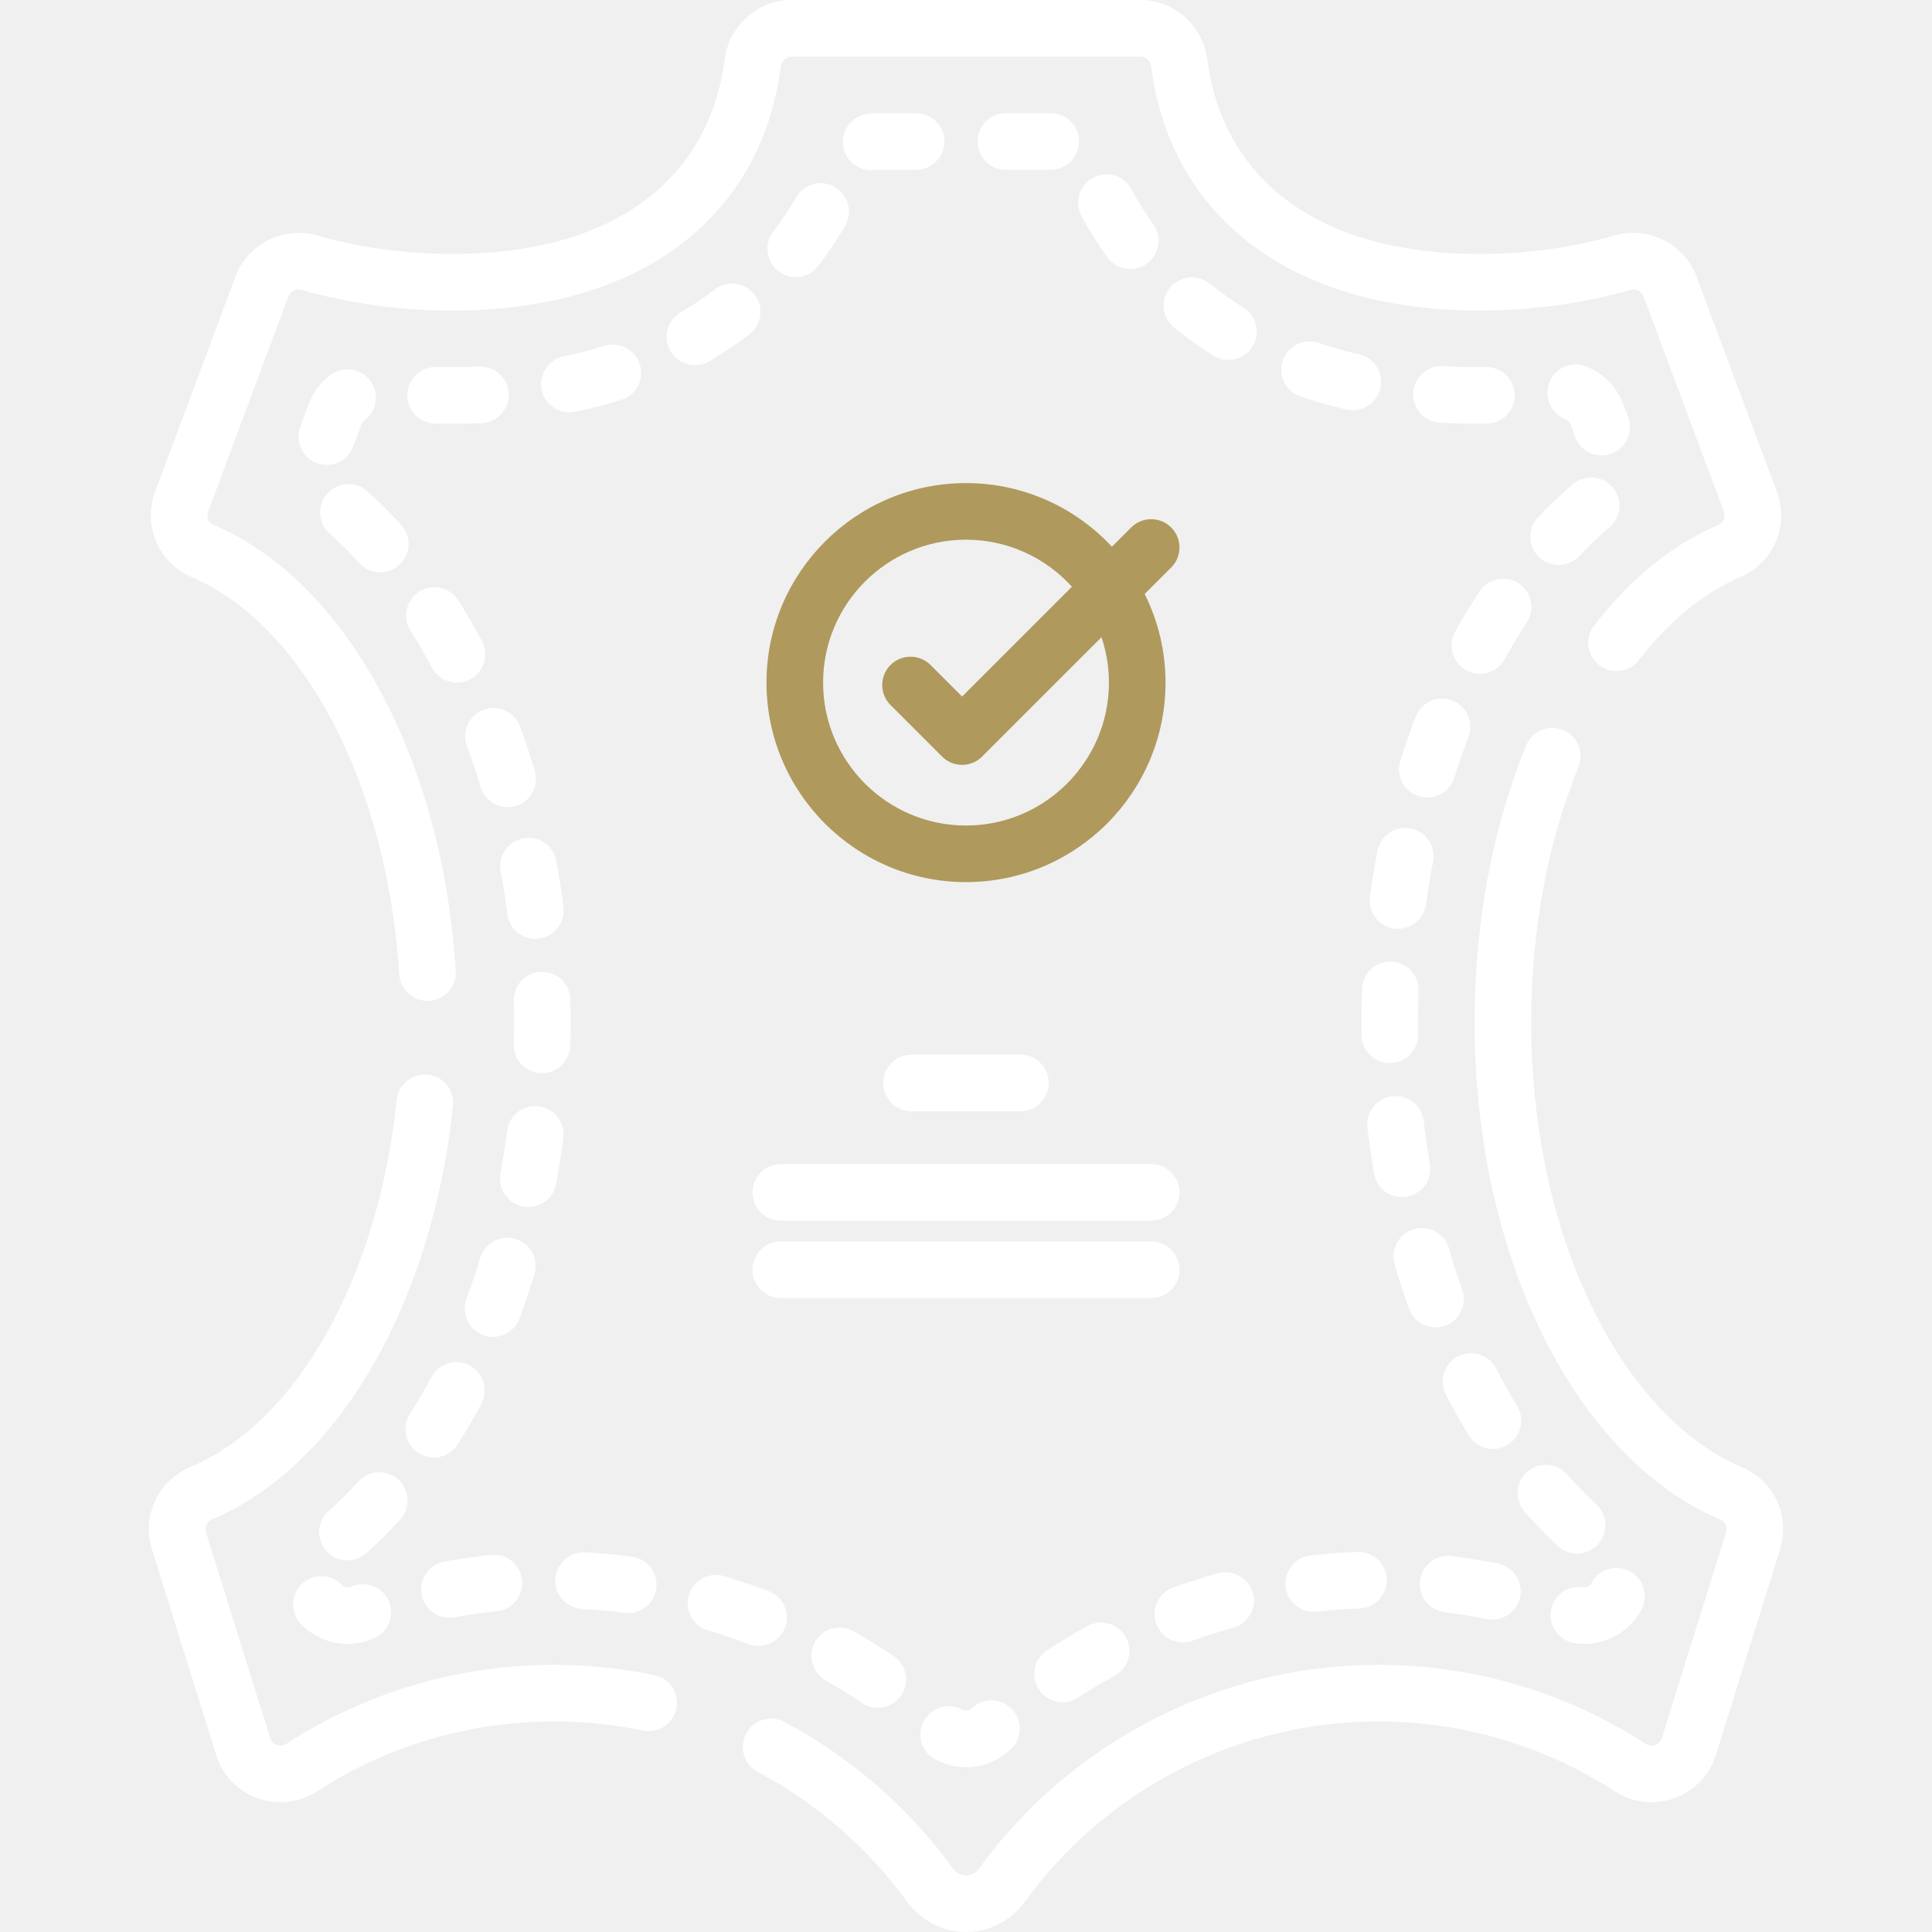
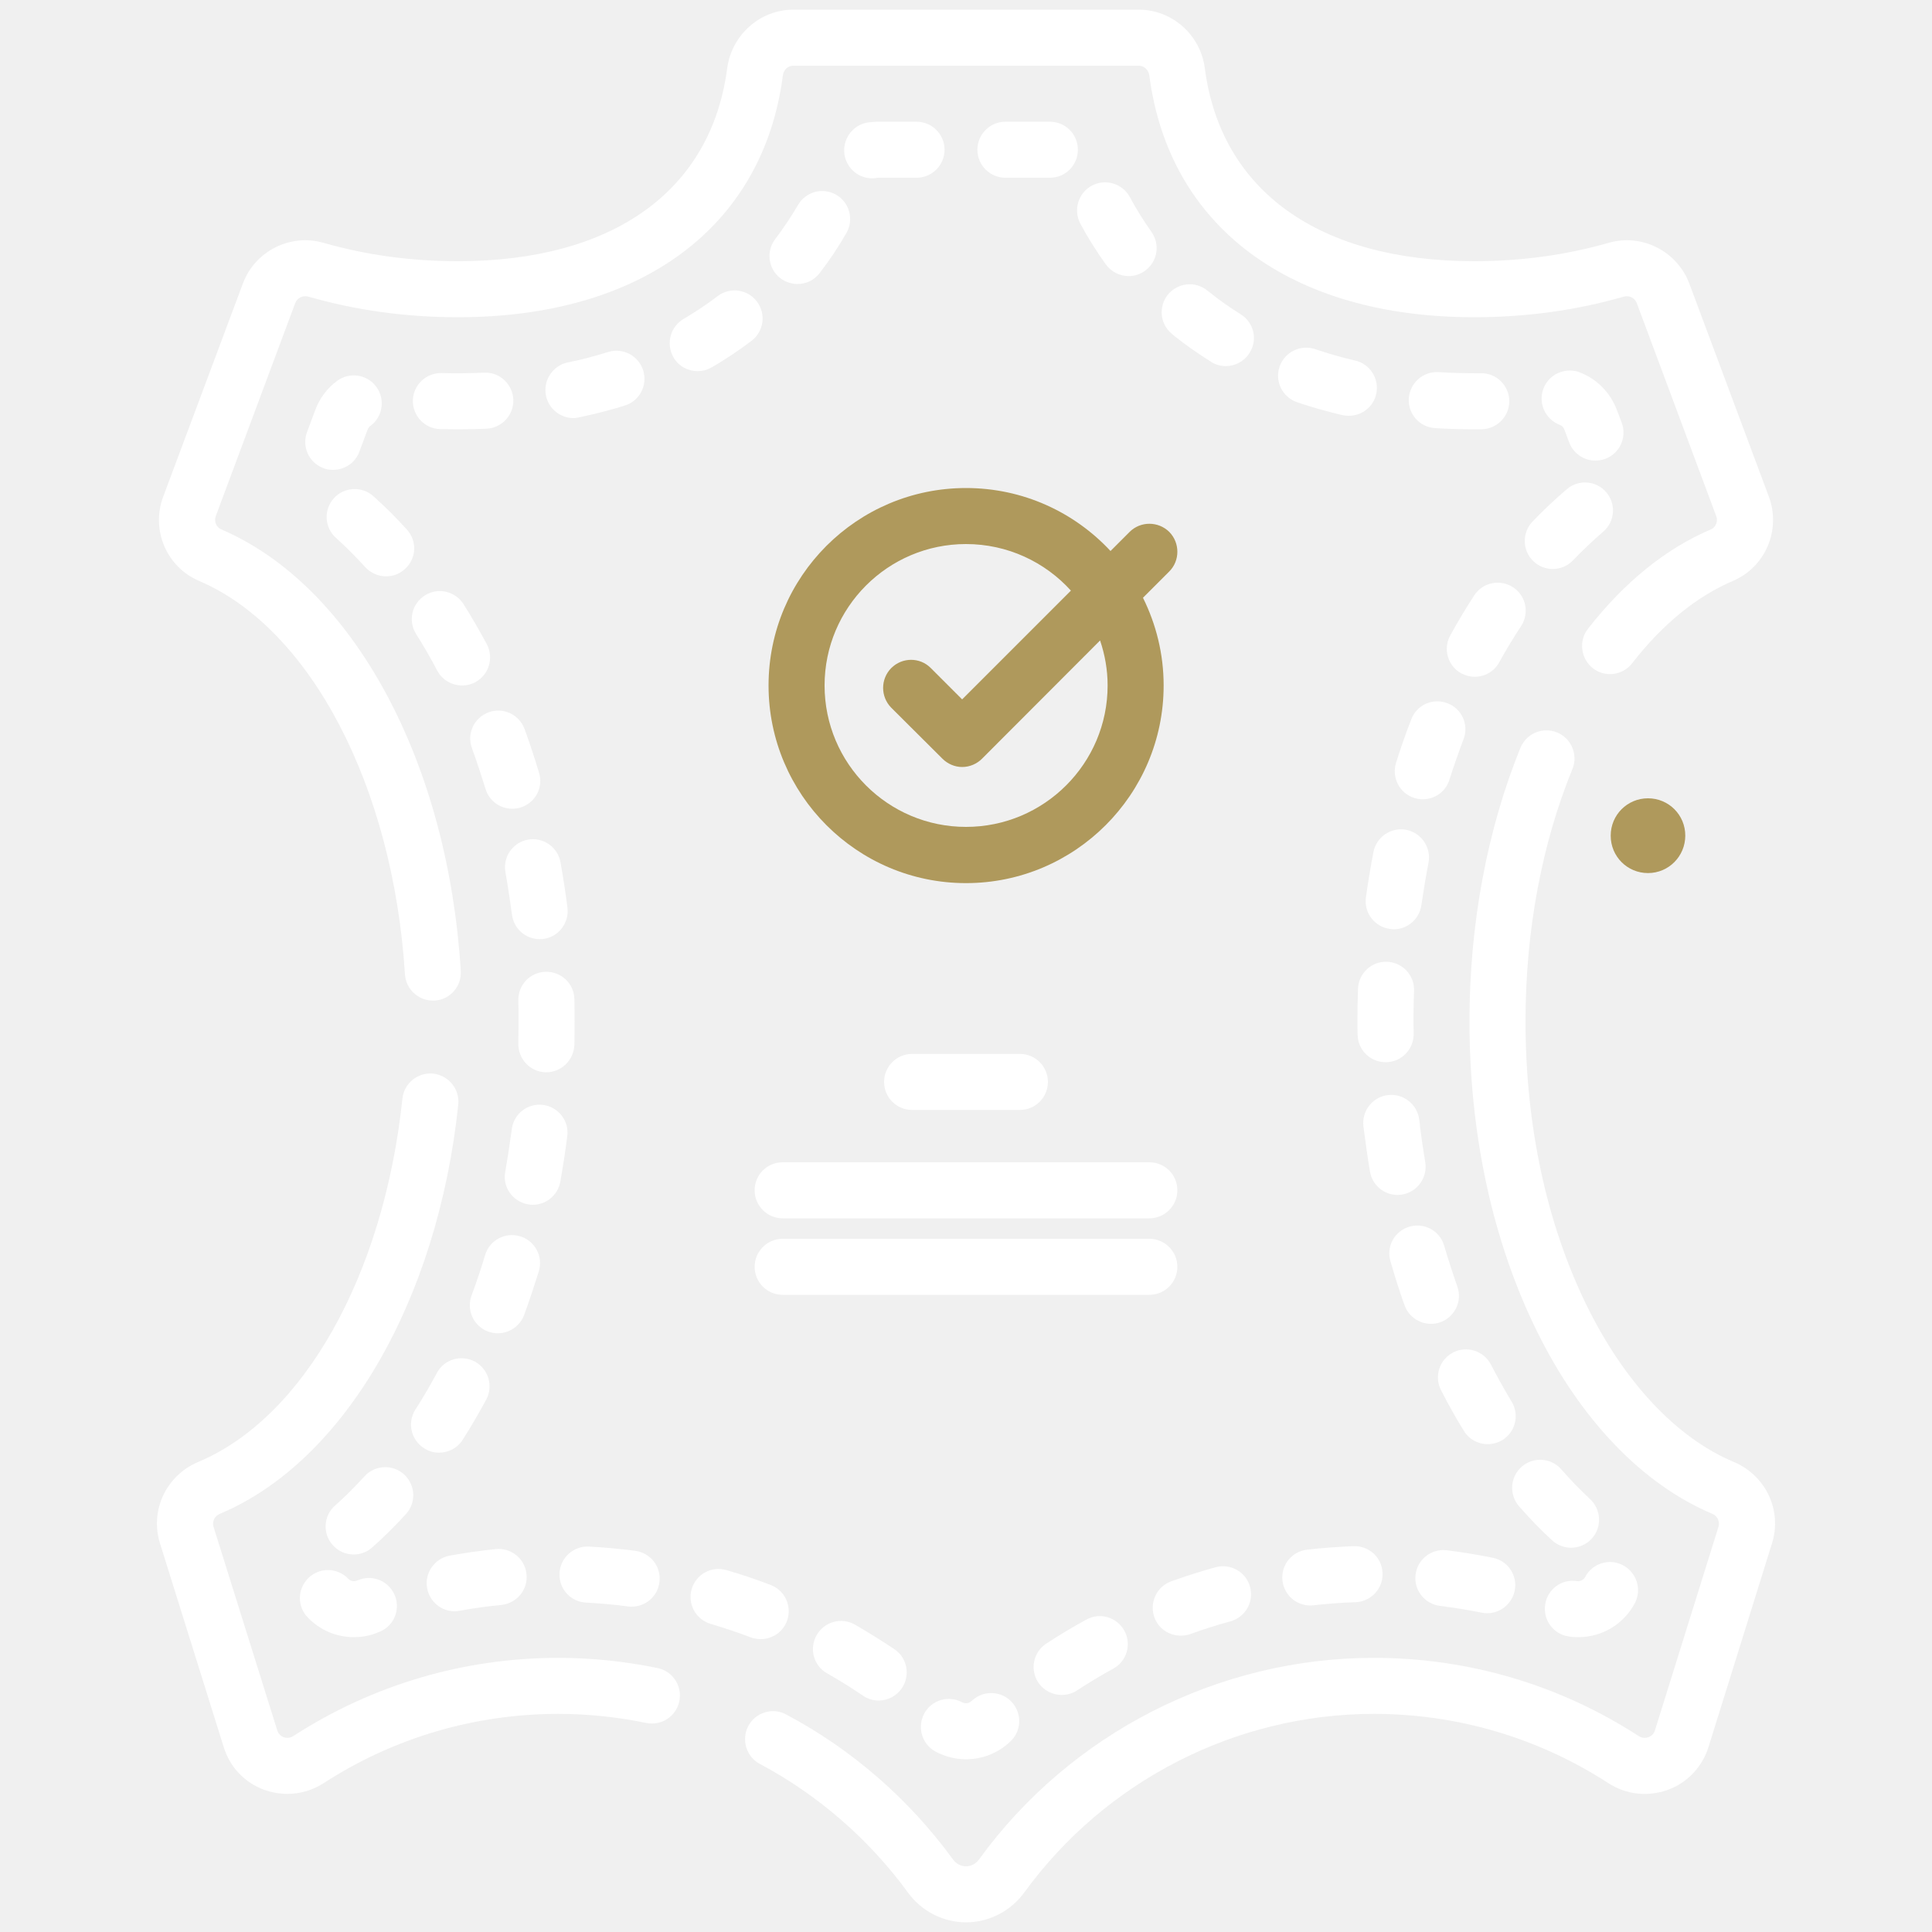
- <svg xmlns="http://www.w3.org/2000/svg" width="100" height="100" viewBox="0 0 100 100" fill="none">
-   <path d="M81.281 21.947L81.533 22.622C81.753 23.21 82.311 23.574 82.905 23.574C83.075 23.574 83.249 23.544 83.417 23.481C84.175 23.198 84.56 22.354 84.277 21.596L84.025 20.923C83.688 20.018 82.978 19.303 82.078 18.961C81.322 18.673 80.476 19.053 80.188 19.809C79.9 20.565 80.28 21.412 81.036 21.699C81.149 21.742 81.237 21.832 81.281 21.947Z" fill="white" />
-   <path d="M80.674 29.242C81.061 29.242 81.448 29.09 81.736 28.787C82.242 28.254 82.771 27.752 83.309 27.292C83.925 26.767 83.998 25.842 83.472 25.227C82.947 24.612 82.023 24.539 81.407 25.064C80.792 25.589 80.189 26.162 79.613 26.768C79.055 27.354 79.079 28.281 79.665 28.839C79.948 29.108 80.311 29.242 80.674 29.242Z" fill="white" />
-   <path d="M56.288 84.166C55.578 84.555 54.875 84.975 54.198 85.417C53.52 85.859 53.329 86.766 53.77 87.444C54.051 87.874 54.52 88.109 54.999 88.109C55.273 88.109 55.551 88.032 55.797 87.871C56.412 87.471 57.05 87.089 57.694 86.737C58.404 86.349 58.665 85.459 58.277 84.749C57.888 84.039 56.998 83.778 56.288 84.166Z" fill="white" />
-   <path d="M77.441 70.837C77.071 70.118 76.188 69.834 75.469 70.203C74.749 70.573 74.465 71.456 74.835 72.175C75.209 72.904 75.609 73.618 76.024 74.297C76.3 74.749 76.782 74.998 77.275 74.998C77.536 74.998 77.8 74.928 78.038 74.782C78.728 74.361 78.945 73.459 78.523 72.769C78.146 72.151 77.782 71.501 77.441 70.837Z" fill="white" />
-   <path d="M44.187 84.432C43.484 84.031 42.589 84.277 42.189 84.98C41.789 85.683 42.034 86.577 42.737 86.978C43.375 87.341 44.006 87.733 44.614 88.144C44.866 88.315 45.151 88.396 45.433 88.396C45.903 88.396 46.365 88.17 46.648 87.752C47.101 87.082 46.926 86.171 46.255 85.718C45.586 85.264 44.889 84.832 44.187 84.432Z" fill="white" />
-   <path d="M54.387 5.859H52.063C51.254 5.859 50.598 6.515 50.598 7.324C50.598 8.133 51.254 8.789 52.063 8.789H54.387C55.196 8.789 55.852 8.133 55.852 7.324C55.852 6.515 55.196 5.859 54.387 5.859Z" fill="white" />
-   <path d="M50.338 88.38L50.285 88.429C50.183 88.52 50.074 88.539 50 88.539C49.93 88.539 49.861 88.522 49.8 88.489C49.089 88.103 48.2 88.368 47.815 89.079C47.429 89.791 47.694 90.68 48.405 91.065C48.893 91.329 49.444 91.469 50 91.469C50.831 91.469 51.63 91.161 52.25 90.601L52.293 90.563C52.895 90.023 52.947 89.097 52.407 88.495C51.867 87.892 50.941 87.841 50.338 88.38Z" fill="white" />
-   <path d="M45.091 8.813C45.169 8.813 45.247 8.807 45.326 8.794C45.347 8.791 45.368 8.789 45.39 8.789C45.39 8.789 45.39 8.789 45.39 8.789H47.416C48.225 8.789 48.88 8.133 48.88 7.324C48.88 6.515 48.225 5.859 47.416 5.859H45.392C45.214 5.854 45.036 5.873 44.86 5.902C44.062 6.03 43.518 6.782 43.647 7.581C43.763 8.301 44.385 8.813 45.091 8.813Z" fill="white" />
-   <path d="M57.316 13.318C57.602 13.714 58.05 13.925 58.503 13.925C58.801 13.925 59.102 13.834 59.361 13.646C60.016 13.172 60.163 12.256 59.689 11.601C59.276 11.03 58.896 10.424 58.561 9.799C58.178 9.086 57.29 8.818 56.578 9.201C55.865 9.584 55.597 10.472 55.98 11.184C56.376 11.924 56.826 12.642 57.316 13.318Z" fill="white" />
-   <path d="M43.208 9.678C42.507 9.274 41.611 9.515 41.207 10.216C40.854 10.829 40.457 11.423 40.026 11.983C39.532 12.623 39.651 13.543 40.292 14.037C40.558 14.242 40.873 14.342 41.185 14.342C41.624 14.342 42.058 14.146 42.346 13.771C42.857 13.108 43.328 12.404 43.746 11.678C44.15 10.977 43.909 10.081 43.208 9.678Z" fill="white" />
-   <path d="M74.526 21.875C75.192 21.914 75.88 21.934 76.572 21.934C76.698 21.934 76.824 21.933 76.95 21.932C77.759 21.924 78.408 21.261 78.4 20.453C78.392 19.643 77.73 18.987 76.92 19.003C76.17 19.01 75.419 18.993 74.699 18.95C73.888 18.903 73.198 19.519 73.15 20.326C73.103 21.134 73.719 21.827 74.526 21.875Z" fill="white" />
-   <path d="M71.301 44.04C71.15 44.815 71.018 45.612 70.907 46.409C70.796 47.21 71.356 47.95 72.157 48.061C72.225 48.071 72.293 48.075 72.36 48.075C73.08 48.075 73.707 47.545 73.809 46.812C73.913 46.066 74.036 45.321 74.177 44.597C74.331 43.803 73.811 43.034 73.017 42.88C72.222 42.726 71.454 43.246 71.301 44.04Z" fill="white" />
-   <path d="M74.777 83.45C75.506 83.539 76.24 83.657 76.958 83.802C77.056 83.821 77.153 83.831 77.249 83.831C77.932 83.831 78.543 83.35 78.683 82.655C78.843 81.862 78.329 81.089 77.536 80.93C76.744 80.77 75.934 80.64 75.13 80.542C74.326 80.446 73.597 81.016 73.5 81.82C73.402 82.623 73.974 83.353 74.777 83.45Z" fill="white" />
-   <path d="M82.375 81.936C82.294 82.088 82.118 82.18 81.951 82.153C81.151 82.026 80.402 82.573 80.276 83.373C80.15 84.172 80.696 84.922 81.495 85.047C81.665 85.074 81.838 85.088 82.01 85.088C83.25 85.088 84.381 84.406 84.963 83.309C85.342 82.594 85.07 81.708 84.356 81.329C83.641 80.949 82.754 81.221 82.375 81.936Z" fill="white" />
-   <path d="M81.116 76.312C80.583 75.704 79.657 75.644 79.049 76.177C78.441 76.711 78.38 77.636 78.914 78.245C79.463 78.87 80.041 79.467 80.63 80.018C80.913 80.282 81.272 80.412 81.63 80.412C82.022 80.412 82.412 80.256 82.701 79.947C83.253 79.356 83.221 78.429 82.63 77.877C82.111 77.392 81.602 76.865 81.116 76.312Z" fill="white" />
-   <path d="M73.436 41.212C73.583 41.258 73.731 41.28 73.877 41.28C74.499 41.28 75.077 40.881 75.274 40.256C75.499 39.541 75.748 38.832 76.011 38.148C76.301 37.393 75.925 36.545 75.17 36.255C74.415 35.964 73.567 36.34 73.277 37.095C72.992 37.835 72.724 38.602 72.48 39.374C72.236 40.145 72.665 40.968 73.436 41.212Z" fill="white" />
-   <path d="M72.923 67.73C73.136 68.331 73.701 68.705 74.303 68.705C74.466 68.705 74.631 68.678 74.793 68.621C75.556 68.35 75.954 67.513 75.684 66.75C75.438 66.058 75.208 65.342 75.001 64.622C74.777 63.844 73.965 63.396 73.188 63.62C72.411 63.844 71.962 64.656 72.186 65.433C72.41 66.21 72.658 66.982 72.923 67.73Z" fill="white" />
-   <path d="M72.809 61.942C73.607 61.807 74.143 61.05 74.008 60.252C73.884 59.524 73.777 58.775 73.69 58.029C73.597 57.225 72.87 56.65 72.066 56.743C71.262 56.837 70.686 57.564 70.78 58.367C70.873 59.165 70.987 59.964 71.12 60.744C71.241 61.458 71.861 61.963 72.562 61.963C72.643 61.963 72.726 61.957 72.809 61.942Z" fill="white" />
-   <path d="M70.345 18.341C69.627 18.175 68.923 17.976 68.252 17.748C67.486 17.489 66.654 17.899 66.394 18.665C66.134 19.431 66.544 20.263 67.311 20.523C68.075 20.782 68.874 21.008 69.687 21.195C69.797 21.221 69.908 21.233 70.017 21.233C70.684 21.233 71.287 20.775 71.443 20.097C71.625 19.309 71.133 18.522 70.345 18.341Z" fill="white" />
-   <path d="M72.011 49.775C71.198 49.742 70.524 50.379 70.495 51.187C70.475 51.752 70.465 52.324 70.466 52.887C70.466 53.12 70.467 53.352 70.471 53.583C70.482 54.385 71.136 55.027 71.935 55.027C71.942 55.027 71.949 55.027 71.956 55.027C72.765 55.015 73.411 54.35 73.4 53.541C73.397 53.324 73.395 53.106 73.395 52.887C73.395 52.357 73.404 51.82 73.423 51.291C73.452 50.482 72.82 49.803 72.011 49.775Z" fill="white" />
-   <path d="M67.996 83.429C68.051 83.429 68.106 83.426 68.162 83.419C68.891 83.337 69.632 83.283 70.365 83.258C71.173 83.23 71.807 82.553 71.779 81.744C71.751 80.936 71.078 80.303 70.265 80.33C69.457 80.358 68.638 80.417 67.834 80.508C67.03 80.599 66.452 81.324 66.542 82.128C66.627 82.876 67.26 83.429 67.996 83.429Z" fill="white" />
-   <path d="M77.881 34.118C78.241 33.466 78.625 32.829 79.022 32.225C79.467 31.55 79.28 30.641 78.604 30.197C77.928 29.752 77.02 29.939 76.575 30.615C76.136 31.281 75.713 31.983 75.316 32.701C74.925 33.409 75.182 34.3 75.89 34.691C76.115 34.816 76.358 34.874 76.597 34.874C77.113 34.874 77.614 34.601 77.881 34.118Z" fill="white" />
-   <path d="M26.915 37.603C26.635 36.844 25.792 36.455 25.033 36.736C24.274 37.016 23.886 37.858 24.166 38.617C24.42 39.306 24.658 40.019 24.874 40.736C25.065 41.37 25.647 41.779 26.276 41.779C26.416 41.779 26.558 41.759 26.699 41.717C27.474 41.483 27.913 40.666 27.68 39.892C27.447 39.118 27.189 38.348 26.915 37.603Z" fill="white" />
-   <path d="M27.097 43.39C26.301 43.534 25.772 44.296 25.916 45.092C26.048 45.822 26.163 46.569 26.257 47.312C26.351 48.052 26.981 48.593 27.708 48.593C27.77 48.593 27.832 48.589 27.894 48.581C28.697 48.48 29.265 47.747 29.164 46.944C29.063 46.15 28.94 45.352 28.799 44.571C28.655 43.774 27.891 43.246 27.097 43.39Z" fill="white" />
-   <path d="M32.16 20.695C32.932 20.453 33.362 19.631 33.12 18.859C32.878 18.087 32.056 17.657 31.284 17.9C30.609 18.111 29.899 18.295 29.175 18.446C28.383 18.611 27.875 19.387 28.041 20.179C28.185 20.87 28.794 21.346 29.473 21.346C29.572 21.346 29.673 21.335 29.774 21.314C30.59 21.144 31.394 20.935 32.16 20.695Z" fill="white" />
-   <path d="M28.017 55.548C28.03 55.549 28.042 55.549 28.055 55.549C28.847 55.549 29.498 54.917 29.519 54.121C29.529 53.714 29.534 53.298 29.534 52.887C29.534 52.5 29.529 52.109 29.52 51.725C29.501 50.917 28.837 50.281 28.021 50.296C27.212 50.316 26.572 50.987 26.591 51.796C26.6 52.157 26.605 52.524 26.605 52.887C26.605 53.274 26.6 53.664 26.59 54.047C26.569 54.856 27.208 55.528 28.017 55.548Z" fill="white" />
-   <path d="M17.057 27.613C17.584 28.086 18.103 28.602 18.598 29.146C18.887 29.463 19.284 29.625 19.682 29.625C20.034 29.625 20.387 29.498 20.668 29.243C21.266 28.698 21.309 27.772 20.765 27.174C20.203 26.557 19.614 25.971 19.013 25.432C18.41 24.892 17.484 24.942 16.944 25.544C16.404 26.147 16.454 27.073 17.057 27.613Z" fill="white" />
-   <path d="M18.285 23.11L18.719 21.947C18.756 21.849 18.818 21.788 18.863 21.754C19.512 21.27 19.645 20.352 19.161 19.704C18.677 19.056 17.759 18.923 17.111 19.406C16.594 19.792 16.201 20.316 15.975 20.922L15.54 22.085C15.257 22.843 15.642 23.686 16.4 23.97C16.569 24.033 16.742 24.062 16.912 24.062C17.506 24.063 18.065 23.699 18.285 23.11Z" fill="white" />
-   <path d="M24.804 18.975C24.078 19.006 23.322 19.012 22.581 18.993C21.773 18.977 21.1 19.612 21.079 20.42C21.058 21.229 21.697 21.901 22.506 21.922C22.812 21.93 23.12 21.934 23.428 21.934C23.932 21.934 24.437 21.923 24.929 21.902C25.737 21.868 26.364 21.185 26.33 20.376C26.295 19.568 25.612 18.941 24.804 18.975Z" fill="white" />
-   <path d="M23.264 83.732C23.351 83.732 23.44 83.724 23.529 83.708C24.25 83.576 24.986 83.471 25.716 83.395C26.521 83.311 27.106 82.591 27.022 81.786C26.938 80.982 26.217 80.396 25.414 80.481C24.608 80.564 23.797 80.68 23.002 80.826C22.206 80.972 21.679 81.735 21.824 82.531C21.954 83.238 22.57 83.732 23.264 83.732Z" fill="white" />
-   <path d="M28.787 61.275C28.93 60.495 29.053 59.696 29.155 58.902C29.257 58.1 28.69 57.366 27.888 57.263C27.084 57.16 26.352 57.728 26.249 58.53C26.154 59.273 26.038 60.02 25.905 60.749C25.76 61.545 26.288 62.308 27.083 62.453C27.172 62.47 27.261 62.477 27.348 62.477C28.042 62.477 28.658 61.982 28.787 61.275Z" fill="white" />
-   <path d="M22.357 34.555C22.62 35.051 23.127 35.333 23.651 35.333C23.883 35.333 24.118 35.278 24.337 35.162C25.052 34.782 25.323 33.896 24.944 33.181C24.56 32.458 24.149 31.75 23.723 31.076C23.29 30.392 22.385 30.188 21.701 30.621C21.018 31.053 20.814 31.958 21.247 32.642C21.634 33.254 22.007 33.897 22.357 34.555Z" fill="white" />
-   <path d="M26.683 64.126C25.909 63.892 25.091 64.33 24.857 65.104C24.64 65.821 24.401 66.534 24.145 67.221C23.864 67.98 24.251 68.823 25.01 69.104C25.178 69.166 25.35 69.196 25.519 69.196C26.114 69.196 26.673 68.831 26.892 68.24C27.168 67.496 27.427 66.727 27.661 65.953C27.895 65.178 27.458 64.361 26.683 64.126Z" fill="white" />
-   <path d="M64.359 15.921C63.798 15.572 63.253 15.189 62.739 14.78L62.616 14.681C61.987 14.172 61.065 14.269 60.555 14.897C60.046 15.525 60.142 16.448 60.771 16.957C60.82 16.997 60.869 17.036 60.917 17.075C61.518 17.552 62.156 18.001 62.811 18.409C63.052 18.559 63.319 18.63 63.583 18.63C64.073 18.63 64.551 18.385 64.829 17.939C65.256 17.252 65.046 16.349 64.359 15.921Z" fill="white" />
-   <path d="M61.225 85.011C61.39 85.011 61.557 84.983 61.721 84.924C62.411 84.675 63.12 84.45 63.827 84.255C64.607 84.041 65.066 83.235 64.851 82.454C64.636 81.675 63.83 81.216 63.05 81.431C62.27 81.645 61.489 81.893 60.728 82.167C59.967 82.442 59.572 83.281 59.846 84.042C60.062 84.639 60.624 85.011 61.225 85.011Z" fill="white" />
-   <path d="M37.008 14.978C36.445 15.408 35.847 15.809 35.229 16.17C34.531 16.579 34.296 17.476 34.704 18.174C34.977 18.64 35.467 18.9 35.97 18.9C36.221 18.9 36.476 18.835 36.708 18.699C37.43 18.277 38.129 17.808 38.786 17.305C39.429 16.814 39.552 15.895 39.061 15.252C38.57 14.609 37.651 14.487 37.008 14.978Z" fill="white" />
-   <path d="M39.262 85.191C39.853 85.191 40.409 84.831 40.632 84.246C40.919 83.49 40.539 82.644 39.783 82.356C39.027 82.069 38.25 81.808 37.474 81.579C36.697 81.351 35.883 81.796 35.655 82.572C35.427 83.348 35.871 84.162 36.648 84.39C37.352 84.597 38.056 84.834 38.742 85.095C38.913 85.16 39.089 85.191 39.262 85.191Z" fill="white" />
-   <path d="M20.626 76.587C20.03 76.04 19.104 76.081 18.557 76.677C18.06 77.22 17.54 77.734 17.01 78.205C16.406 78.743 16.352 79.669 16.89 80.273C17.18 80.598 17.582 80.764 17.985 80.764C18.331 80.764 18.679 80.641 18.958 80.393C19.561 79.856 20.153 79.272 20.717 78.656C21.264 78.06 21.223 77.133 20.626 76.587Z" fill="white" />
-   <path d="M21.664 75.212C21.908 75.367 22.18 75.441 22.449 75.441C22.933 75.441 23.407 75.201 23.686 74.762C24.115 74.089 24.527 73.381 24.913 72.659C25.294 71.945 25.024 71.058 24.311 70.677C23.597 70.296 22.709 70.565 22.328 71.279C21.978 71.936 21.603 72.579 21.215 73.19C20.78 73.872 20.982 74.778 21.664 75.212Z" fill="white" />
-   <path d="M18.292 82.075L18.124 82.134C17.971 82.189 17.803 82.144 17.691 82.028C17.131 81.445 16.203 81.427 15.62 81.988C15.037 82.548 15.019 83.476 15.58 84.059C16.209 84.713 17.087 85.088 17.991 85.088C18.372 85.088 18.748 85.022 19.109 84.893L19.264 84.838C20.027 84.57 20.428 83.734 20.16 82.971C19.891 82.207 19.055 81.806 18.292 82.075Z" fill="white" />
-   <path d="M30.131 83.279C30.862 83.317 31.602 83.384 32.329 83.479C32.393 83.487 32.457 83.492 32.52 83.492C33.245 83.492 33.875 82.954 33.971 82.216C34.076 81.414 33.511 80.679 32.708 80.574C31.905 80.469 31.089 80.395 30.282 80.353C29.475 80.312 28.785 80.933 28.743 81.74C28.702 82.548 29.323 83.237 30.131 83.279Z" fill="white" />
-   <path d="M33.875 86.704C32.17 86.35 30.422 86.171 28.68 86.171C23.743 86.171 18.953 87.583 14.829 90.255C14.62 90.391 14.422 90.351 14.323 90.315C14.227 90.281 14.055 90.188 13.984 89.96L10.658 79.307C10.574 79.038 10.72 78.747 10.998 78.63C17.482 75.9 22.369 67.502 23.448 57.235C23.532 56.431 22.949 55.71 22.144 55.625C21.339 55.542 20.619 56.124 20.534 56.929C19.565 66.15 15.375 73.608 9.861 75.93C8.185 76.635 7.325 78.463 7.862 80.181L11.188 90.834C11.515 91.883 12.295 92.698 13.328 93.071C13.718 93.212 14.121 93.282 14.521 93.282C15.186 93.282 15.843 93.09 16.422 92.714C20.07 90.351 24.309 89.101 28.681 89.101C30.223 89.101 31.771 89.26 33.28 89.573C34.072 89.737 34.848 89.228 35.012 88.436C35.176 87.643 34.667 86.868 33.875 86.704Z" fill="white" />
-   <path d="M9.907 29.864C15.723 32.348 20.047 40.613 20.665 50.432C20.714 51.208 21.359 51.804 22.126 51.804C22.157 51.804 22.188 51.803 22.219 51.802C23.027 51.751 23.64 51.055 23.589 50.248C23.252 44.903 21.905 39.902 19.692 35.787C17.441 31.6 14.455 28.62 11.058 27.17C10.799 27.06 10.672 26.746 10.775 26.471L14.931 15.343C15.032 15.072 15.326 14.921 15.601 15.001C18.085 15.713 20.719 16.075 23.428 16.075C33.035 16.075 39.387 11.352 40.418 3.44C40.457 3.145 40.689 2.93 40.969 2.93H59.031C59.311 2.93 59.543 3.144 59.581 3.44C60.613 11.351 66.964 16.075 76.572 16.075C79.281 16.075 81.915 15.713 84.399 15.001C84.673 14.921 84.967 15.072 85.068 15.343L89.225 26.471C89.328 26.746 89.201 27.06 88.942 27.17C86.569 28.183 84.407 29.933 82.515 32.373C82.019 33.012 82.136 33.932 82.775 34.428C83.414 34.924 84.334 34.807 84.83 34.168C86.413 32.127 88.183 30.68 90.092 29.864C91.798 29.136 92.623 27.195 91.969 25.446L87.813 14.317C87.18 12.624 85.327 11.687 83.591 12.184C81.37 12.822 79.008 13.145 76.572 13.145C68.456 13.145 63.322 9.469 62.487 3.061C62.259 1.316 60.773 0 59.031 0H40.969C39.227 0 37.741 1.316 37.513 3.062C36.678 9.47 31.544 13.145 23.428 13.145C20.992 13.145 18.631 12.822 16.409 12.185C14.674 11.687 12.82 12.624 12.187 14.318L8.03 25.446C7.377 27.195 8.201 29.136 9.907 29.864Z" fill="white" />
-   <path d="M90.139 75.93C87.15 74.671 84.42 71.768 82.453 67.755C80.361 63.487 79.255 58.346 79.255 52.887C79.255 48.175 80.101 43.613 81.703 39.695C82.009 38.946 81.65 38.091 80.901 37.785C80.153 37.479 79.297 37.838 78.991 38.587C77.247 42.853 76.325 47.798 76.325 52.887C76.325 58.79 77.535 64.377 79.823 69.045C82.101 73.693 85.361 77.097 89.003 78.63C89.281 78.747 89.427 79.038 89.343 79.308L86.016 89.961C85.945 90.189 85.774 90.281 85.678 90.316C85.578 90.352 85.381 90.391 85.171 90.256C81.048 87.584 76.258 86.171 71.32 86.171C63.183 86.171 55.465 90.112 50.675 96.712C50.512 96.936 50.26 97.07 50 97.07C49.74 97.07 49.488 96.936 49.325 96.712C47.043 93.567 44.025 90.945 40.598 89.127C39.883 88.749 38.996 89.021 38.617 89.735C38.238 90.45 38.511 91.337 39.225 91.716C42.26 93.325 44.932 95.648 46.954 98.433C47.666 99.414 48.805 100 50 100C51.195 100 52.334 99.414 53.046 98.433C57.286 92.59 64.118 89.101 71.32 89.101C75.691 89.101 79.93 90.35 83.578 92.714C84.507 93.316 85.635 93.446 86.673 93.071C87.706 92.698 88.486 91.882 88.813 90.834L92.139 80.18C92.675 78.463 91.816 76.635 90.139 75.93Z" fill="white" />
-   <path d="M50 45.658C55.694 45.658 60.327 41.025 60.327 35.331C60.327 33.684 59.938 32.128 59.249 30.745L60.621 29.373C61.193 28.801 61.193 27.874 60.621 27.302C60.049 26.73 59.121 26.73 58.549 27.302L57.553 28.298C55.666 26.273 52.979 25.004 50 25.004C44.306 25.004 39.673 29.637 39.673 35.331C39.673 41.025 44.306 45.658 50 45.658ZM50 27.934C52.172 27.934 54.127 28.874 55.482 30.369L49.798 36.053L48.164 34.42C47.592 33.848 46.665 33.848 46.093 34.42C45.521 34.992 45.521 35.919 46.093 36.491L48.762 39.16C49.037 39.435 49.41 39.59 49.798 39.59C50.187 39.59 50.559 39.435 50.834 39.16L57.013 32.982C57.261 33.72 57.398 34.51 57.398 35.331C57.398 39.41 54.079 42.729 50 42.729C45.921 42.729 42.603 39.41 42.603 35.331C42.603 31.252 45.921 27.934 50 27.934Z" fill="#AF995C" />
-   <path d="M47.182 54.59C46.373 54.59 45.717 55.246 45.717 56.055C45.717 56.864 46.373 57.52 47.182 57.52H52.818C53.627 57.52 54.283 56.864 54.283 56.055C54.283 55.246 53.627 54.59 52.818 54.59H47.182Z" fill="white" />
-   <path d="M38.95 61.719C38.95 62.528 39.606 63.184 40.415 63.184H59.585C60.394 63.184 61.05 62.528 61.05 61.719C61.05 60.91 60.394 60.254 59.585 60.254H40.415C39.606 60.254 38.95 60.91 38.95 61.719Z" fill="white" />
-   <path d="M61.05 65.723C61.05 64.914 60.394 64.258 59.585 64.258H40.415C39.606 64.258 38.95 64.914 38.95 65.723C38.95 66.532 39.606 67.188 40.415 67.188H59.585C60.394 67.188 61.05 66.532 61.05 65.723Z" fill="white" />
+ <svg xmlns="http://www.w3.org/2000/svg" viewBox="0 0 100 100">
+   <path fill="#AF995C" fill-rule="nonzero" d="M85.3 45.19c1.07,0 1.93,-0.87 1.93,-1.94 0,-1.07 -0.86,-1.93 -1.93,-1.93 -1.07,0 -1.93,0.86 -1.93,1.93l0 0.01c0,1.07 0.86,1.93 1.93,1.93z" />
+   <path fill="white" fill-rule="nonzero" d="M80.97 22.23l0.25 0.67c0.22,0.58 0.77,0.94 1.36,0.94 0.17,0 0.34,-0.03 0.51,-0.09 0.75,-0.28 1.13,-1.12 0.85,-1.87l-0.25 -0.66c-0.34,-0.9 -1.04,-1.61 -1.93,-1.95 -0.75,-0.28 -1.59,0.1 -1.87,0.84 -0.29,0.75 0.09,1.59 0.84,1.88 0.11,0.04 0.2,0.13 0.24,0.24z" />
+   <path fill="white" fill-rule="nonzero" d="M80.37 29.45c0.38,0 0.77,-0.15 1.05,-0.45 0.5,-0.52 1.03,-1.02 1.56,-1.48 0.61,-0.52 0.68,-1.43 0.16,-2.04 -0.52,-0.61 -1.44,-0.68 -2.04,-0.16 -0.61,0.52 -1.21,1.08 -1.78,1.68 -0.55,0.58 -0.53,1.5 0.05,2.05 0.28,0.27 0.64,0.4 1,0.4z" />
+   <path fill="white" fill-rule="nonzero" d="M56.23 83.83c-0.7,0.38 -1.4,0.8 -2.07,1.24 -0.67,0.43 -0.86,1.33 -0.43,2 0.28,0.43 0.75,0.66 1.22,0.66 0.27,0 0.55,-0.07 0.79,-0.23 0.61,-0.4 1.24,-0.78 1.88,-1.13 0.7,-0.38 0.96,-1.26 0.58,-1.96 -0.39,-0.71 -1.27,-0.97 -1.97,-0.58z" />
+   <path fill="white" fill-rule="nonzero" d="M77.17 70.63c-0.37,-0.71 -1.24,-0.99 -1.95,-0.63 -0.72,0.37 -1,1.24 -0.63,1.96 0.37,0.72 0.76,1.43 1.18,2.1 0.27,0.45 0.75,0.69 1.23,0.69 0.26,0 0.52,-0.07 0.76,-0.21 0.68,-0.42 0.9,-1.31 0.48,-1.99 -0.37,-0.62 -0.73,-1.26 -1.07,-1.92z" />
+   <path fill="white" fill-rule="nonzero" d="M44.25 84.09c-0.7,-0.4 -1.58,-0.15 -1.98,0.54 -0.4,0.7 -0.16,1.59 0.54,1.98 0.63,0.36 1.26,0.75 1.86,1.16 0.25,0.17 0.53,0.25 0.81,0.25 0.47,0 0.92,-0.23 1.2,-0.64 0.45,-0.67 0.28,-1.57 -0.39,-2.02 -0.66,-0.44 -1.35,-0.87 -2.04,-1.27z" />
+   <path fill="white" fill-rule="nonzero" d="M54.34 6.3l-2.3 0c-0.8,0 -1.45,0.65 -1.45,1.45 0,0.8 0.65,1.45 1.45,1.45l2.3 0c0.81,0 1.45,-0.65 1.45,-1.45 0,-0.8 -0.64,-1.45 -1.45,-1.45z" />
+   <path fill="white" fill-rule="nonzero" d="M50.34 88l-0.06 0.05c-0.1,0.09 -0.2,0.11 -0.28,0.11 -0.07,0 -0.14,-0.02 -0.2,-0.05 -0.7,-0.38 -1.58,-0.12 -1.96,0.58 -0.38,0.71 -0.12,1.59 0.58,1.97 0.49,0.26 1.03,0.4 1.58,0.4 0.83,0 1.62,-0.31 2.23,-0.86l0.04 -0.04c0.6,-0.53 0.65,-1.45 0.11,-2.05 -0.53,-0.59 -1.45,-0.64 -2.04,-0.11z" />
+   <path fill="white" fill-rule="nonzero" d="M45.14 9.23c0.08,0 0.16,-0.01 0.23,-0.02 0.03,0 0.05,-0.01 0.07,-0.01 0,0 0,0 0,0l2 0c0.8,0 1.45,-0.65 1.45,-1.45 0,-0.8 -0.65,-1.45 -1.45,-1.45l-2 0c-0.18,0 -0.35,0.02 -0.53,0.04 -0.79,0.13 -1.32,0.88 -1.2,1.67 0.12,0.71 0.73,1.22 1.43,1.22z" />
+   <path fill="white" fill-rule="nonzero" d="M57.24 13.69c0.29,0.39 0.73,0.6 1.18,0.6 0.3,0 0.59,-0.09 0.85,-0.28 0.65,-0.47 0.79,-1.37 0.32,-2.02 -0.4,-0.57 -0.78,-1.17 -1.11,-1.79 -0.38,-0.7 -1.26,-0.97 -1.97,-0.59 -0.7,0.38 -0.97,1.26 -0.59,1.97 0.39,0.73 0.84,1.44 1.32,2.11z" />
+   <path fill="white" fill-rule="nonzero" d="M43.28 10.08c-0.7,-0.4 -1.58,-0.16 -1.98,0.54 -0.35,0.6 -0.75,1.19 -1.17,1.75 -0.49,0.63 -0.37,1.54 0.26,2.03 0.27,0.2 0.58,0.3 0.89,0.3 0.43,0 0.86,-0.19 1.14,-0.56 0.51,-0.66 0.98,-1.36 1.39,-2.08 0.4,-0.69 0.16,-1.58 -0.53,-1.98z" />
+   <path fill="white" fill-rule="nonzero" d="M74.28 22.16c0.66,0.04 1.34,0.06 2.03,0.06 0.12,0 0.25,0 0.37,0 0.8,-0.01 1.45,-0.67 1.44,-1.47 -0.01,-0.8 -0.67,-1.45 -1.47,-1.43 -0.74,0 -1.48,-0.01 -2.2,-0.06 -0.8,-0.04 -1.48,0.57 -1.53,1.37 -0.05,0.8 0.56,1.48 1.36,1.53z" />
+   <path fill="white" fill-rule="nonzero" d="M71.09 44.1c-0.15,0.77 -0.28,1.56 -0.39,2.35 -0.11,0.79 0.44,1.52 1.24,1.63 0.07,0.01 0.13,0.02 0.2,0.02 0.71,0 1.33,-0.53 1.43,-1.25 0.11,-0.74 0.23,-1.48 0.37,-2.2 0.15,-0.78 -0.37,-1.54 -1.15,-1.7 -0.79,-0.15 -1.55,0.37 -1.7,1.15z" />
+   <path fill="white" fill-rule="nonzero" d="M74.53 83.12c0.72,0.09 1.45,0.21 2.16,0.35 0.1,0.02 0.19,0.03 0.29,0.03 0.67,0 1.28,-0.48 1.42,-1.17 0.16,-0.78 -0.35,-1.55 -1.14,-1.7 -0.78,-0.16 -1.58,-0.29 -2.38,-0.39 -0.79,-0.09 -1.52,0.47 -1.61,1.27 -0.1,0.79 0.47,1.51 1.26,1.61z" />
+   <path fill="white" fill-rule="nonzero" d="M82.05 81.62c-0.08,0.15 -0.25,0.24 -0.42,0.22 -0.79,-0.13 -1.53,0.41 -1.65,1.2 -0.13,0.79 0.41,1.54 1.2,1.66 0.17,0.03 0.34,0.04 0.51,0.04 1.23,0 2.35,-0.67 2.93,-1.76 0.37,-0.71 0.1,-1.58 -0.61,-1.96 -0.7,-0.38 -1.58,-0.11 -1.96,0.6z" />
+   <path fill="white" fill-rule="nonzero" d="M80.81 76.05c-0.53,-0.6 -1.45,-0.66 -2.05,-0.13 -0.6,0.53 -0.66,1.44 -0.13,2.05 0.54,0.62 1.11,1.21 1.7,1.75 0.28,0.26 0.63,0.39 0.99,0.39 0.38,0 0.77,-0.15 1.06,-0.46 0.54,-0.58 0.51,-1.5 -0.07,-2.05 -0.52,-0.48 -1.02,-1 -1.5,-1.55z" />
+   <path fill="white" fill-rule="nonzero" d="M73.2 41.3c0.15,0.05 0.3,0.07 0.44,0.07 0.62,0 1.19,-0.39 1.38,-1.01 0.23,-0.71 0.47,-1.41 0.73,-2.09 0.29,-0.75 -0.08,-1.59 -0.83,-1.87 -0.75,-0.29 -1.59,0.08 -1.87,0.83 -0.29,0.73 -0.55,1.49 -0.79,2.25 -0.24,0.77 0.18,1.58 0.94,1.82z" />
+   <path fill="white" fill-rule="nonzero" d="M72.7 67.56c0.21,0.59 0.77,0.96 1.36,0.96 0.16,0 0.33,-0.02 0.49,-0.08 0.75,-0.27 1.15,-1.1 0.88,-1.85 -0.24,-0.69 -0.47,-1.4 -0.68,-2.11 -0.22,-0.77 -1.02,-1.21 -1.79,-0.99 -0.77,0.22 -1.22,1.02 -0.99,1.79 0.22,0.77 0.46,1.54 0.73,2.28z" />
+   <path fill="white" fill-rule="nonzero" d="M72.58 61.83c0.79,-0.14 1.32,-0.89 1.19,-1.68 -0.12,-0.72 -0.23,-1.46 -0.31,-2.2 -0.1,-0.79 -0.82,-1.36 -1.61,-1.27 -0.8,0.09 -1.37,0.81 -1.28,1.61 0.1,0.79 0.21,1.58 0.34,2.35 0.12,0.71 0.73,1.21 1.43,1.21 0.08,0 0.16,-0.01 0.24,-0.02z" />
+   <path fill="white" fill-rule="nonzero" d="M70.14 18.66c-0.71,-0.16 -1.4,-0.36 -2.07,-0.59 -0.76,-0.25 -1.58,0.15 -1.84,0.91 -0.26,0.76 0.15,1.58 0.91,1.84 0.76,0.26 1.55,0.48 2.35,0.67 0.11,0.02 0.22,0.03 0.33,0.03 0.66,0 1.26,-0.45 1.41,-1.12 0.18,-0.78 -0.31,-1.56 -1.09,-1.74z" />
+   <path fill="white" fill-rule="nonzero" d="M71.79 49.78c-0.8,-0.03 -1.47,0.6 -1.5,1.4 -0.02,0.56 -0.03,1.12 -0.03,1.68 0,0.23 0,0.46 0.01,0.69 0.01,0.8 0.66,1.43 1.45,1.43 0,0 0.01,0 0.02,0 0.8,-0.01 1.44,-0.67 1.43,-1.47 0,-0.22 -0.01,-0.43 -0.01,-0.65 0,-0.52 0.01,-1.05 0.03,-1.58 0.03,-0.8 -0.6,-1.47 -1.4,-1.5z" />
+   <path fill="white" fill-rule="nonzero" d="M67.82 83.1c0.05,0 0.11,0 0.16,-0.01 0.72,-0.08 1.46,-0.14 2.18,-0.16 0.8,-0.03 1.43,-0.7 1.4,-1.5 -0.02,-0.8 -0.69,-1.43 -1.5,-1.4 -0.8,0.03 -1.61,0.09 -2.4,0.18 -0.8,0.09 -1.37,0.8 -1.28,1.6 0.08,0.74 0.71,1.29 1.44,1.29z" />
+   <path fill="white" fill-rule="nonzero" d="M77.6 34.28c0.36,-0.65 0.74,-1.28 1.13,-1.87 0.44,-0.67 0.26,-1.57 -0.41,-2.01 -0.67,-0.44 -1.57,-0.26 -2.01,0.41 -0.43,0.66 -0.85,1.36 -1.24,2.07 -0.39,0.7 -0.14,1.58 0.56,1.97 0.23,0.12 0.47,0.18 0.7,0.18 0.51,0 1.01,-0.27 1.27,-0.75z" />
+   <path fill="white" fill-rule="nonzero" d="M27.15 37.73c-0.28,-0.75 -1.11,-1.14 -1.86,-0.86 -0.76,0.28 -1.14,1.11 -0.86,1.86 0.25,0.69 0.48,1.39 0.7,2.1 0.19,0.63 0.76,1.03 1.38,1.03 0.14,0 0.28,-0.02 0.42,-0.06 0.77,-0.23 1.21,-1.04 0.97,-1.8 -0.23,-0.77 -0.48,-1.53 -0.75,-2.27z" />
+   <path fill="white" fill-rule="nonzero" d="M27.33 43.46c-0.79,0.14 -1.31,0.9 -1.17,1.68 0.13,0.73 0.24,1.47 0.34,2.2 0.09,0.73 0.71,1.27 1.43,1.27 0.06,0 0.12,0 0.19,-0.01 0.79,-0.1 1.35,-0.83 1.25,-1.62 -0.1,-0.79 -0.22,-1.58 -0.36,-2.35 -0.14,-0.79 -0.9,-1.31 -1.68,-1.17z" />
+   <path fill="white" fill-rule="nonzero" d="M32.34 20.99c0.77,-0.24 1.19,-1.05 0.95,-1.82 -0.24,-0.76 -1.05,-1.19 -1.82,-0.95 -0.67,0.21 -1.37,0.4 -2.09,0.54 -0.78,0.17 -1.28,0.94 -1.12,1.72 0.14,0.68 0.75,1.16 1.42,1.16 0.1,0 0.2,-0.02 0.3,-0.04 0.81,-0.17 1.6,-0.37 2.36,-0.61z" />
+   <path fill="white" fill-rule="nonzero" d="M28.24 55.5c0.01,0 0.02,0 0.04,0 0.78,0 1.42,-0.63 1.45,-1.42 0.01,-0.4 0.01,-0.81 0.01,-1.22 0,-0.38 0,-0.77 -0.01,-1.15 -0.02,-0.8 -0.68,-1.43 -1.49,-1.41 -0.8,0.02 -1.43,0.68 -1.41,1.48 0.01,0.36 0.01,0.72 0.01,1.08 0,0.38 -0.01,0.77 -0.01,1.15 -0.02,0.8 0.61,1.47 1.41,1.49z" />
+   <path fill="white" fill-rule="nonzero" d="M17.39 27.84c0.52,0.47 1.03,0.98 1.52,1.52 0.29,0.31 0.68,0.47 1.08,0.47 0.35,0 0.69,-0.12 0.97,-0.38 0.6,-0.54 0.64,-1.45 0.1,-2.04 -0.56,-0.62 -1.14,-1.2 -1.74,-1.73 -0.59,-0.53 -1.51,-0.48 -2.04,0.11 -0.54,0.6 -0.49,1.51 0.11,2.05z" />
+   <path fill="white" fill-rule="nonzero" d="M18.6 23.38l0.43 -1.15c0.04,-0.1 0.1,-0.16 0.15,-0.19 0.64,-0.48 0.77,-1.39 0.29,-2.03 -0.48,-0.64 -1.39,-0.77 -2.03,-0.29 -0.51,0.38 -0.9,0.9 -1.12,1.5l-0.43 1.15c-0.28,0.75 0.1,1.58 0.85,1.86 0.17,0.07 0.34,0.09 0.5,0.09 0.59,0 1.15,-0.36 1.36,-0.94z" />
+   <path fill="white" fill-rule="nonzero" d="M25.06 19.29c-0.72,0.03 -1.47,0.04 -2.2,0.02 -0.8,-0.02 -1.47,0.61 -1.49,1.41 -0.02,0.8 0.61,1.47 1.41,1.49 0.31,0 0.61,0.01 0.92,0.01 0.5,0 0.99,-0.01 1.48,-0.03 0.8,-0.04 1.42,-0.71 1.39,-1.51 -0.04,-0.8 -0.71,-1.43 -1.51,-1.39z" />
+   <path fill="white" fill-rule="nonzero" d="M23.53 83.4c0.09,0 0.18,-0.01 0.27,-0.03 0.71,-0.13 1.44,-0.23 2.16,-0.3 0.8,-0.09 1.38,-0.8 1.29,-1.6 -0.08,-0.79 -0.79,-1.37 -1.59,-1.29 -0.8,0.08 -1.6,0.2 -2.39,0.34 -0.78,0.15 -1.31,0.9 -1.16,1.69 0.13,0.7 0.74,1.19 1.42,1.19z" />
+   <path fill="white" fill-rule="nonzero" d="M29 61.17c0.14,-0.78 0.26,-1.57 0.36,-2.35 0.11,-0.8 -0.45,-1.52 -1.25,-1.63 -0.8,-0.1 -1.52,0.46 -1.62,1.26 -0.1,0.73 -0.21,1.47 -0.34,2.2 -0.15,0.78 0.38,1.54 1.16,1.68 0.09,0.02 0.18,0.03 0.27,0.03 0.68,0 1.29,-0.49 1.42,-1.19z" />
+   <path fill="white" fill-rule="nonzero" d="M22.63 34.71c0.26,0.49 0.77,0.77 1.29,0.77 0.23,0 0.46,-0.05 0.68,-0.17 0.7,-0.37 0.97,-1.25 0.6,-1.96 -0.38,-0.71 -0.79,-1.42 -1.21,-2.08 -0.43,-0.68 -1.33,-0.88 -2,-0.45 -0.68,0.43 -0.88,1.32 -0.45,2 0.38,0.6 0.75,1.24 1.09,1.89z" />
+   <path fill="white" fill-rule="nonzero" d="M26.92 63.99c-0.77,-0.23 -1.58,0.2 -1.81,0.97 -0.21,0.71 -0.45,1.41 -0.7,2.09 -0.28,0.75 0.1,1.59 0.85,1.87 0.17,0.06 0.34,0.09 0.51,0.09 0.58,0 1.14,-0.36 1.36,-0.95 0.27,-0.73 0.52,-1.5 0.76,-2.26 0.23,-0.77 -0.2,-1.58 -0.97,-1.81z" />
+   <path fill="white" fill-rule="nonzero" d="M64.22 16.27c-0.56,-0.35 -1.1,-0.73 -1.61,-1.14l-0.12 -0.09c-0.62,-0.51 -1.53,-0.41 -2.04,0.21 -0.5,0.62 -0.41,1.54 0.22,2.04 0.04,0.04 0.09,0.08 0.14,0.12 0.59,0.47 1.23,0.91 1.88,1.32 0.23,0.15 0.5,0.22 0.76,0.22 0.48,0 0.96,-0.25 1.23,-0.69 0.43,-0.68 0.22,-1.57 -0.46,-1.99z" />
+   <path fill="white" fill-rule="nonzero" d="M61.11 84.66c0.17,0 0.33,-0.02 0.5,-0.08 0.68,-0.25 1.38,-0.47 2.08,-0.66 0.77,-0.22 1.23,-1.01 1.01,-1.79 -0.21,-0.77 -1.01,-1.22 -1.78,-1.01 -0.77,0.21 -1.54,0.46 -2.3,0.73 -0.75,0.27 -1.14,1.1 -0.87,1.86 0.21,0.59 0.77,0.95 1.36,0.95z" />
+   <path fill="white" fill-rule="nonzero" d="M37.14 15.33c-0.56,0.43 -1.15,0.82 -1.76,1.18 -0.69,0.41 -0.92,1.29 -0.52,1.99 0.27,0.46 0.75,0.71 1.25,0.71 0.25,0 0.5,-0.06 0.73,-0.2 0.72,-0.41 1.41,-0.88 2.06,-1.37 0.64,-0.49 0.76,-1.4 0.27,-2.04 -0.48,-0.63 -1.39,-0.76 -2.03,-0.27z" />
+   <path fill="white" fill-rule="nonzero" d="M39.37 84.84c0.59,0 1.14,-0.35 1.36,-0.93 0.28,-0.75 -0.09,-1.59 -0.84,-1.87 -0.75,-0.29 -1.52,-0.55 -2.29,-0.77 -0.77,-0.23 -1.57,0.21 -1.8,0.98 -0.22,0.77 0.21,1.57 0.98,1.8 0.7,0.21 1.4,0.44 2.08,0.7 0.17,0.06 0.34,0.09 0.51,0.09z" />
+   <path fill="white" fill-rule="nonzero" d="M20.92 76.32c-0.59,-0.54 -1.51,-0.5 -2.05,0.09 -0.49,0.54 -1,1.05 -1.53,1.52 -0.6,0.53 -0.65,1.45 -0.12,2.04 0.29,0.33 0.69,0.49 1.09,0.49 0.34,0 0.68,-0.12 0.96,-0.37 0.6,-0.53 1.18,-1.11 1.74,-1.72 0.54,-0.59 0.5,-1.5 -0.09,-2.05z" />
+   <path fill="white" fill-rule="nonzero" d="M21.95 74.96c0.24,0.16 0.51,0.23 0.78,0.23 0.48,0 0.95,-0.24 1.22,-0.67 0.43,-0.67 0.83,-1.37 1.22,-2.08 0.37,-0.71 0.11,-1.59 -0.6,-1.97 -0.71,-0.37 -1.59,-0.11 -1.96,0.6 -0.35,0.65 -0.72,1.29 -1.11,1.89 -0.43,0.68 -0.23,1.57 0.45,2z" />
+   <path fill="white" fill-rule="nonzero" d="M18.61 81.76l-0.17 0.06c-0.15,0.05 -0.31,0.01 -0.42,-0.11 -0.56,-0.58 -1.48,-0.59 -2.05,-0.04 -0.58,0.56 -0.6,1.48 -0.04,2.05 0.62,0.65 1.49,1.02 2.38,1.02 0.38,0 0.75,-0.06 1.11,-0.19l0.15 -0.06c0.76,-0.26 1.16,-1.09 0.89,-1.85 -0.27,-0.75 -1.09,-1.15 -1.85,-0.88z" />
+   <path fill="white" fill-rule="nonzero" d="M30.33 82.95c0.72,0.04 1.46,0.1 2.18,0.2 0.06,0.01 0.12,0.01 0.19,0.01 0.71,0 1.34,-0.53 1.43,-1.26 0.11,-0.8 -0.45,-1.52 -1.25,-1.63 -0.79,-0.1 -1.6,-0.18 -2.4,-0.22 -0.8,-0.04 -1.48,0.58 -1.52,1.38 -0.04,0.8 0.57,1.48 1.37,1.52z" />
+   <path fill="white" fill-rule="nonzero" d="M34.04 86.34c-1.69,-0.35 -3.42,-0.53 -5.14,-0.53 -4.89,0 -9.63,1.4 -13.72,4.05 -0.2,0.13 -0.4,0.09 -0.5,0.06 -0.09,-0.04 -0.26,-0.13 -0.33,-0.36l-3.3 -10.54c-0.08,-0.27 0.06,-0.56 0.34,-0.67 6.42,-2.7 11.26,-11.02 12.33,-21.18 0.08,-0.8 -0.5,-1.51 -1.3,-1.6 -0.79,-0.08 -1.51,0.5 -1.59,1.29 -0.96,9.13 -5.11,16.52 -10.57,18.81 -1.66,0.7 -2.51,2.51 -1.98,4.21l3.3 10.55c0.32,1.04 1.09,1.85 2.12,2.22 0.38,0.13 0.78,0.2 1.18,0.2 0.66,0 1.31,-0.19 1.88,-0.56 3.61,-2.34 7.81,-3.58 12.14,-3.58 1.52,0 3.05,0.16 4.55,0.47 0.78,0.16 1.55,-0.34 1.71,-1.12 0.17,-0.79 -0.34,-1.56 -1.12,-1.72z" />
+   <path fill="white" fill-rule="nonzero" d="M10.31 30.07c5.76,2.46 10.04,10.64 10.65,20.36 0.05,0.77 0.69,1.36 1.45,1.36 0.03,0 0.06,0 0.09,0 0.8,-0.05 1.4,-0.74 1.35,-1.54 -0.33,-5.29 -1.66,-10.24 -3.85,-14.32 -2.23,-4.14 -5.19,-7.09 -8.55,-8.53 -0.26,-0.11 -0.38,-0.42 -0.28,-0.69l4.11 -11.02c0.1,-0.27 0.39,-0.41 0.67,-0.34 2.46,0.71 5.06,1.07 7.75,1.07 9.51,0 15.8,-4.68 16.82,-12.51 0.03,-0.29 0.26,-0.51 0.54,-0.51l17.88 0c0.28,0 0.51,0.22 0.55,0.51 1.02,7.83 7.31,12.51 16.82,12.51 2.68,0 5.29,-0.36 7.75,-1.07 0.27,-0.07 0.56,0.07 0.66,0.34l4.11 11.02c0.11,0.27 -0.02,0.58 -0.27,0.69 -2.35,1 -4.49,2.74 -6.37,5.15 -0.49,0.63 -0.37,1.55 0.26,2.04 0.63,0.49 1.54,0.37 2.03,-0.26 1.57,-2.02 3.32,-3.45 5.21,-4.26 1.69,-0.72 2.51,-2.64 1.86,-4.38l-4.11 -11.01c-0.63,-1.68 -2.46,-2.61 -4.18,-2.11 -2.2,0.63 -4.54,0.95 -6.95,0.95 -8.04,0 -13.12,-3.64 -13.95,-9.99 -0.22,-1.72 -1.69,-3.03 -3.42,-3.03l-17.88 0c-1.72,0 -3.19,1.31 -3.42,3.03 -0.83,6.35 -5.91,9.99 -13.94,9.99 -2.42,0 -4.75,-0.32 -6.95,-0.95 -1.72,-0.5 -3.56,0.43 -4.18,2.11l-4.12 11.02c-0.65,1.73 0.17,3.65 1.86,4.37z" />
+   <path fill="white" fill-rule="nonzero" d="M89.74 75.67c-2.96,-1.24 -5.66,-4.12 -7.61,-8.09 -2.07,-4.22 -3.17,-9.31 -3.17,-14.72 0,-4.66 0.84,-9.18 2.43,-13.06 0.3,-0.74 -0.06,-1.59 -0.8,-1.89 -0.74,-0.3 -1.58,0.05 -1.89,0.79 -1.72,4.23 -2.64,9.12 -2.64,14.16 0,5.85 1.2,11.38 3.47,16 2.25,4.6 5.48,7.97 9.09,9.49 0.27,0.11 0.41,0.4 0.33,0.67l-3.29 10.54c-0.07,0.23 -0.24,0.32 -0.34,0.36 -0.1,0.03 -0.29,0.07 -0.5,-0.06 -4.08,-2.65 -8.82,-4.05 -13.71,-4.05 -8.06,0 -15.7,3.9 -20.44,10.44 -0.16,0.22 -0.41,0.35 -0.67,0.35 -0.26,0 -0.51,-0.13 -0.67,-0.35 -2.26,-3.11 -5.24,-5.71 -8.64,-7.51 -0.7,-0.38 -1.58,-0.11 -1.96,0.6 -0.37,0.71 -0.1,1.59 0.6,1.96 3.01,1.6 5.65,3.9 7.66,6.65 0.7,0.97 1.83,1.55 3.01,1.55 1.19,0 2.31,-0.58 3.02,-1.55 4.2,-5.78 10.96,-9.24 18.09,-9.24 4.33,0 8.52,1.24 12.13,3.58 0.92,0.6 2.04,0.72 3.07,0.36 1.02,-0.37 1.79,-1.18 2.12,-2.22l3.29 -10.55c0.53,-1.7 -0.32,-3.51 -1.98,-4.21z" />
+   <path fill="#AF995C" fill-rule="nonzero" d="M50 45.71c5.64,0 10.23,-4.59 10.23,-10.23 0,-1.63 -0.39,-3.17 -1.07,-4.54l1.36 -1.36c0.56,-0.56 0.56,-1.48 0,-2.05 -0.57,-0.56 -1.49,-0.56 -2.05,0l-0.99 0.99c-1.87,-2.01 -4.53,-3.26 -7.48,-3.26 -5.64,0 -10.22,4.58 -10.22,10.22 0,5.64 4.58,10.23 10.22,10.23zm0 -17.55c2.15,0 4.09,0.93 5.43,2.41l-5.63 5.63 -1.62 -1.62c-0.56,-0.57 -1.48,-0.57 -2.05,0 -0.56,0.57 -0.56,1.48 0,2.05l2.65 2.64c0.27,0.27 0.64,0.43 1.02,0.43 0.39,0 0.76,-0.16 1.03,-0.43l6.11 -6.12c0.25,0.74 0.39,1.52 0.39,2.33 0,4.04 -3.29,7.32 -7.33,7.32 -4.04,0 -7.32,-3.28 -7.32,-7.32 0,-4.04 3.28,-7.32 7.32,-7.32z" />
+   <path fill="white" fill-rule="nonzero" d="M47.21 54.55c-0.8,0 -1.45,0.65 -1.45,1.45 0,0.8 0.65,1.45 1.45,1.45l5.58 0c0.8,0 1.45,-0.65 1.45,-1.45 0,-0.8 -0.65,-1.45 -1.45,-1.45l-5.58 0z" />
+   <path fill="white" fill-rule="nonzero" d="M39.06 61.61c0,0.8 0.65,1.45 1.45,1.45l18.98 0c0.8,0 1.45,-0.65 1.45,-1.45 0,-0.81 -0.65,-1.45 -1.45,-1.45l-18.98 0c-0.8,0 -1.45,0.64 -1.45,1.45z" />
+   <path fill="white" fill-rule="nonzero" d="M60.94 65.57c0,-0.8 -0.65,-1.45 -1.45,-1.45l-18.98 0c-0.8,0 -1.45,0.65 -1.45,1.45 0,0.8 0.65,1.45 1.45,1.45l18.98 0c0.8,0 1.45,-0.65 1.45,-1.45z" />
</svg>
